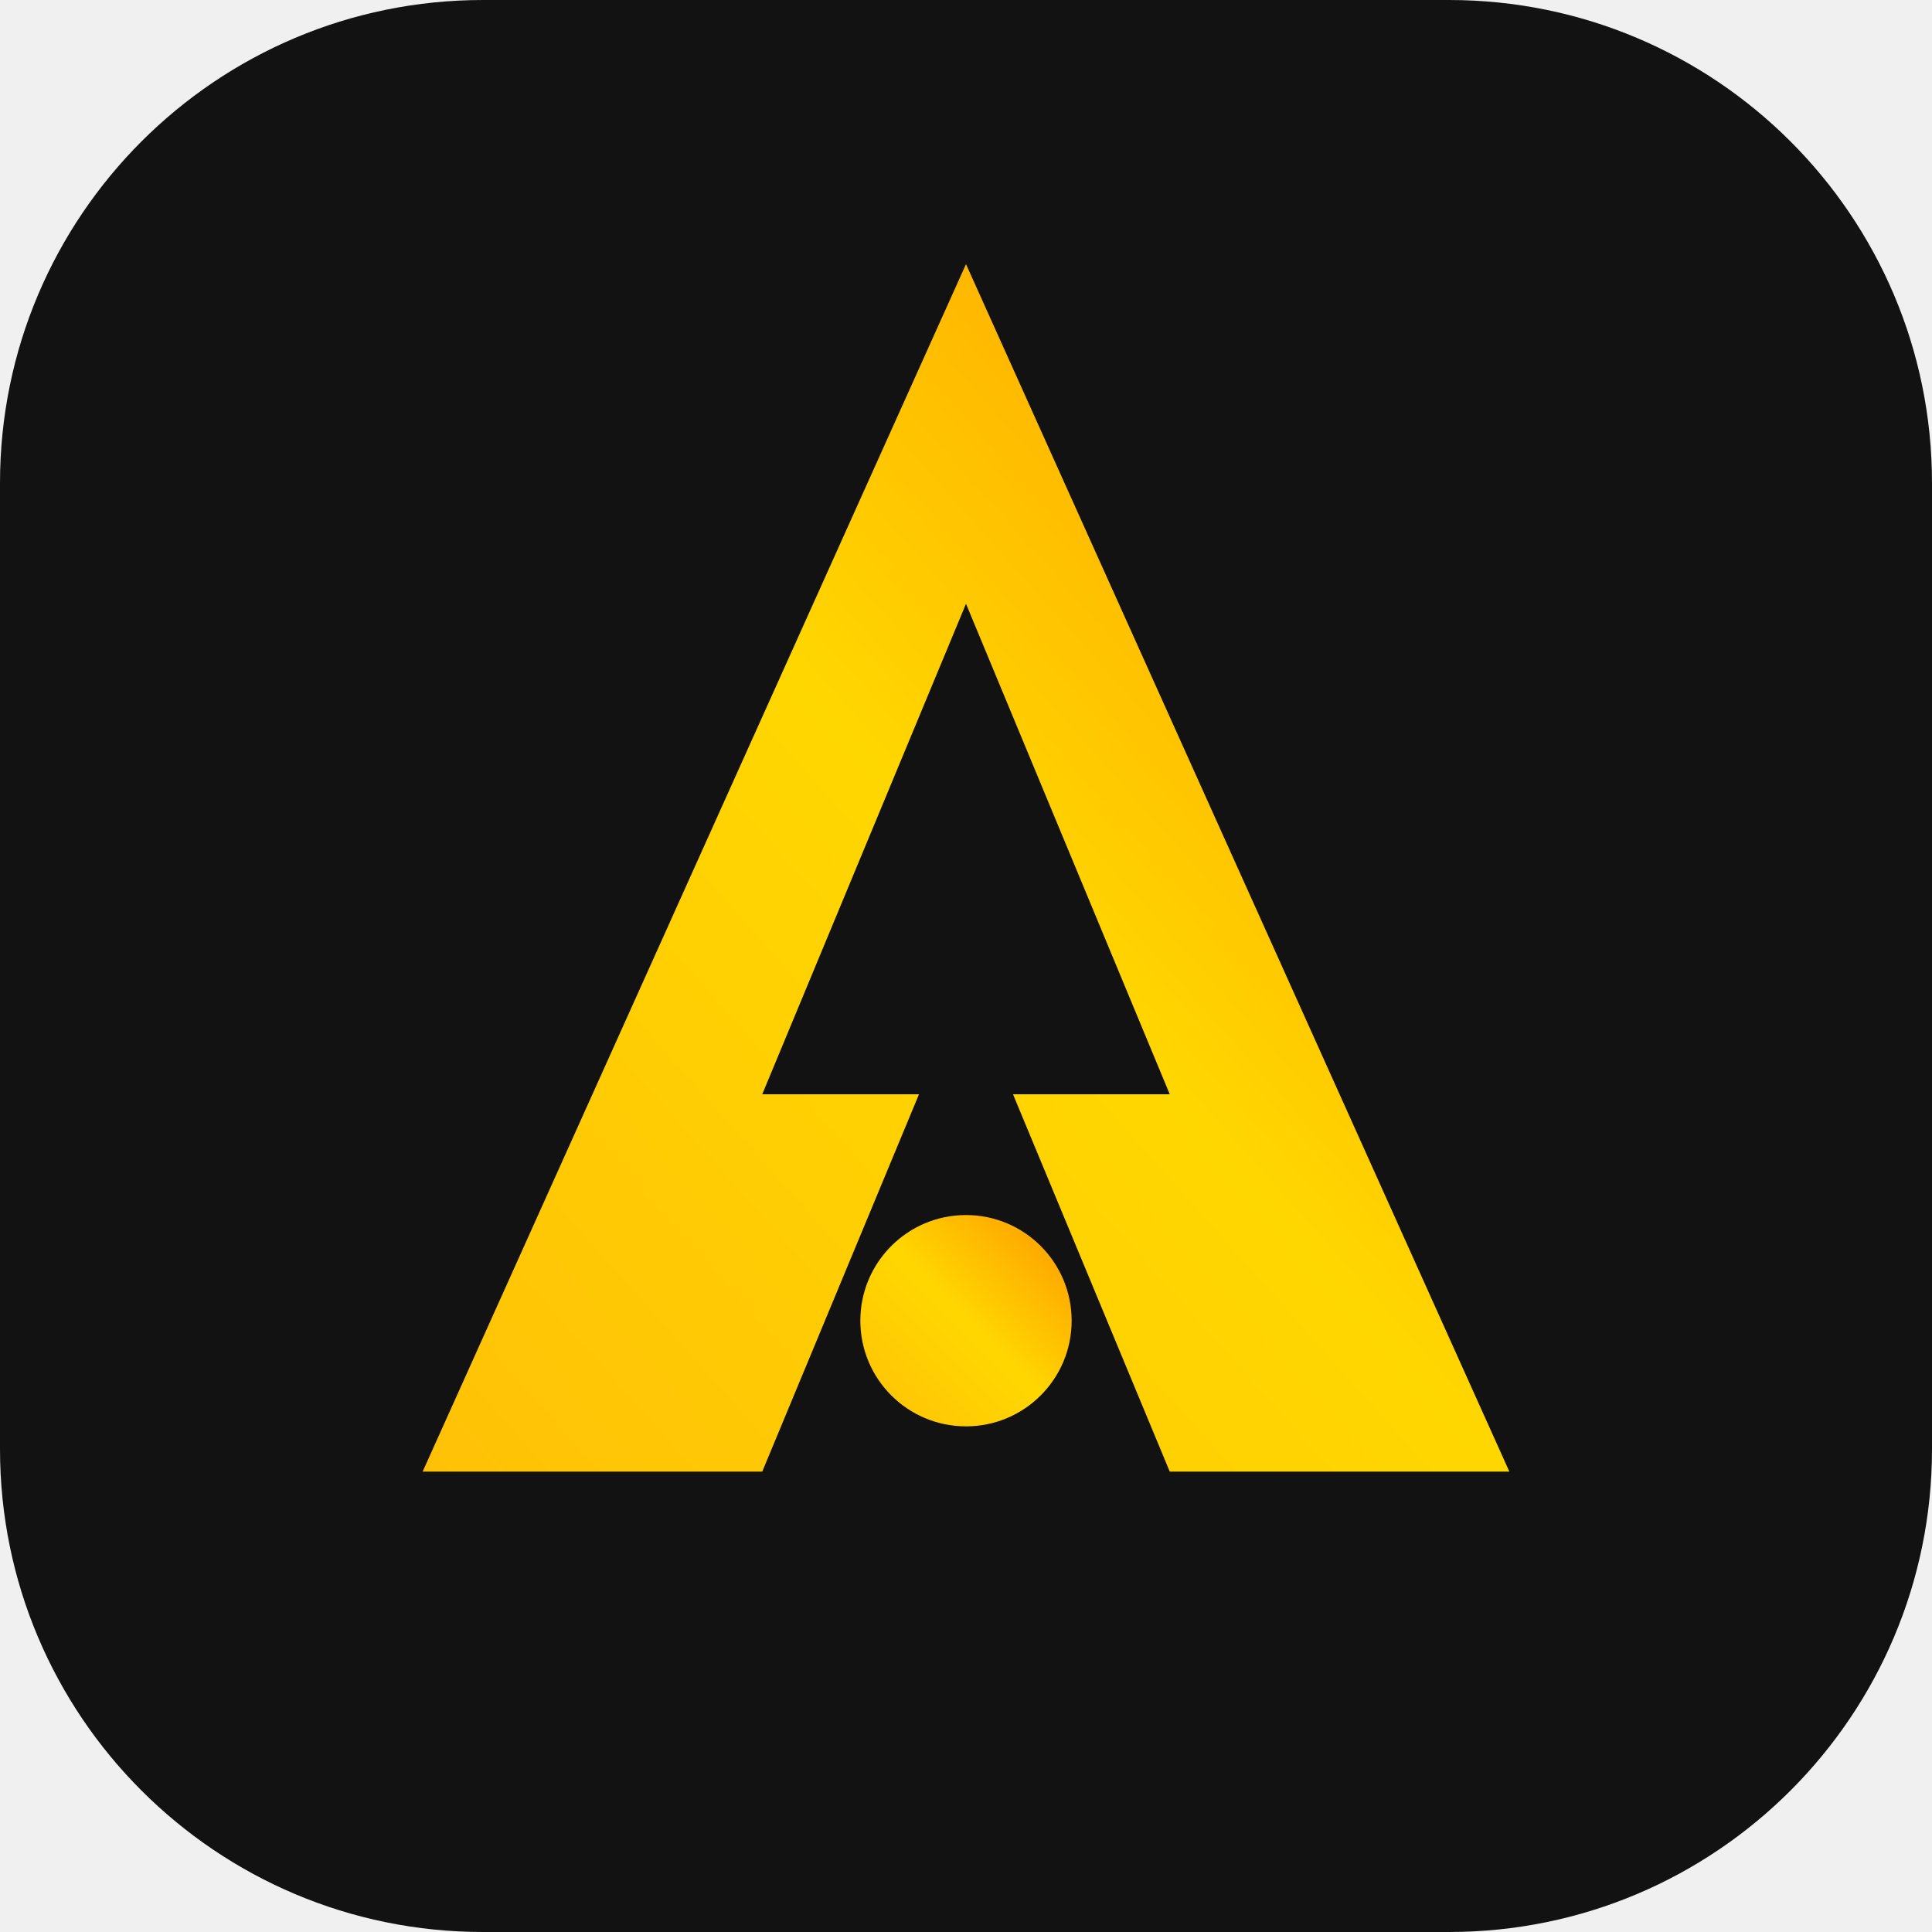
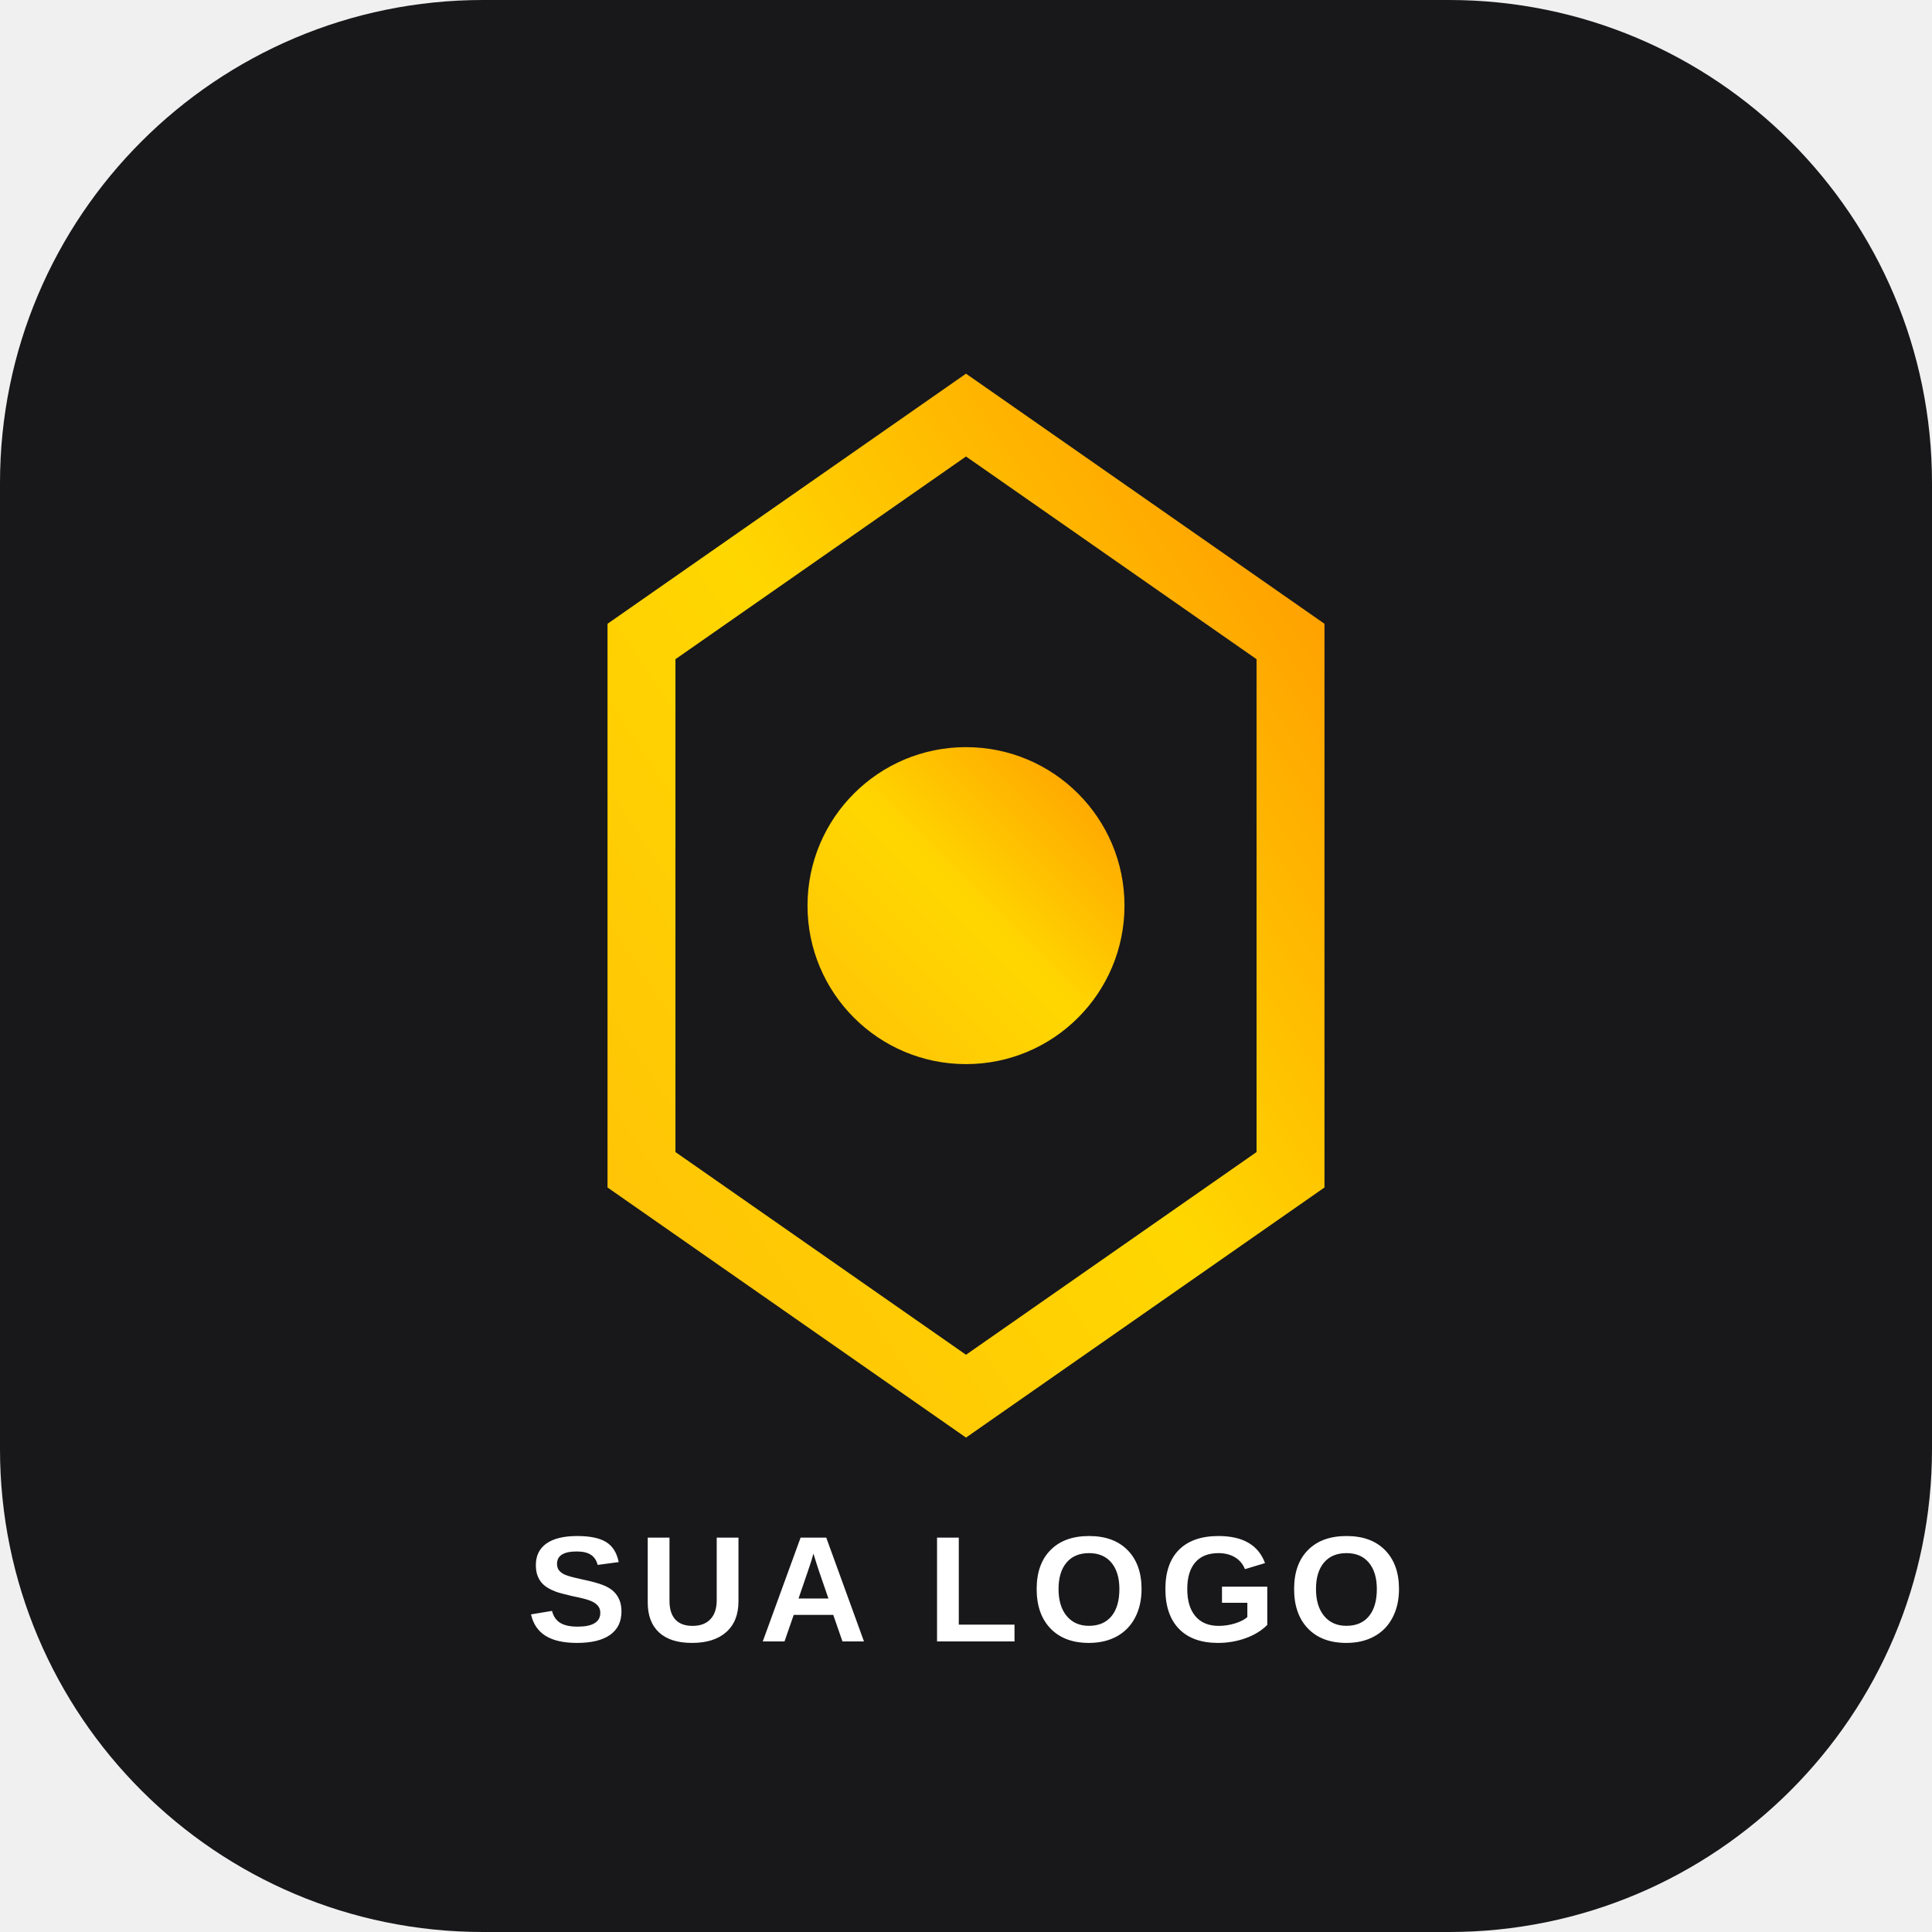
<svg xmlns="http://www.w3.org/2000/svg" viewBox="0 0 512 512" width="100%" height="100%">
  <defs>
-     <linearGradient id="apexGrad" x1="0%" y1="100%" x2="100%" y2="0%">
+     <linearGradient id="logoGrad" x1="0%" y1="100%" x2="100%" y2="0%">
      <stop offset="0%" stop-color="#FFC107" />
      <stop offset="50%" stop-color="#FFD700" />
      <stop offset="100%" stop-color="#FF9800" />
    </linearGradient>
  </defs>
-   <rect width="512" height="512" rx="128" fill="#121212" />
-   <path d="M256 70 L400 390 H310 L256 260 L202 390 H112 Z" fill="url(#apexGrad)" />
-   <path d="M256 160 L310 290 H202 Z" fill="#121212" />
-   <circle cx="256" cy="350" r="28" fill="url(#apexGrad)" />
+   <rect width="512" height="512" rx="128" fill="#18181B" />
+   <path d="M170 170 L256 110 L342 170 L342 310 L256 370 L170 310 Z" fill="none" stroke="url(#logoGrad)" stroke-width="18" />
+   <circle cx="256" cy="240" r="42" fill="url(#logoGrad)" />
+   <text x="256" y="435" font-family="Arial, sans-serif" font-size="40" font-weight="900" fill="#FFFFFF" text-anchor="middle" letter-spacing="3">SUA LOGO</text>
</svg>
